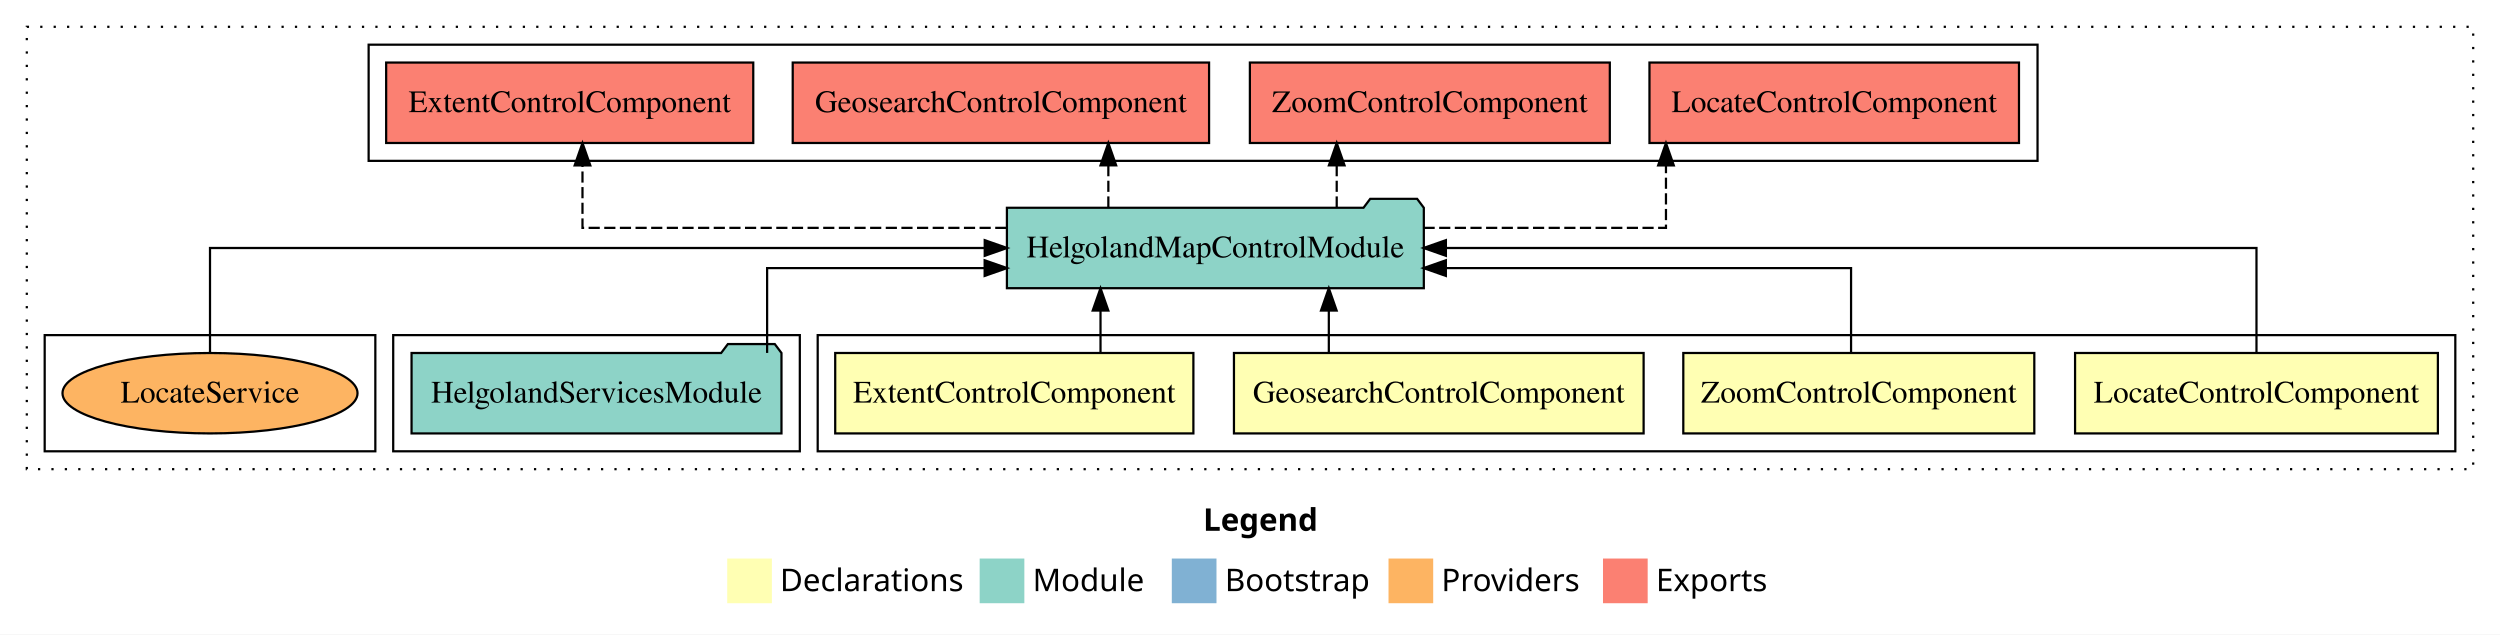
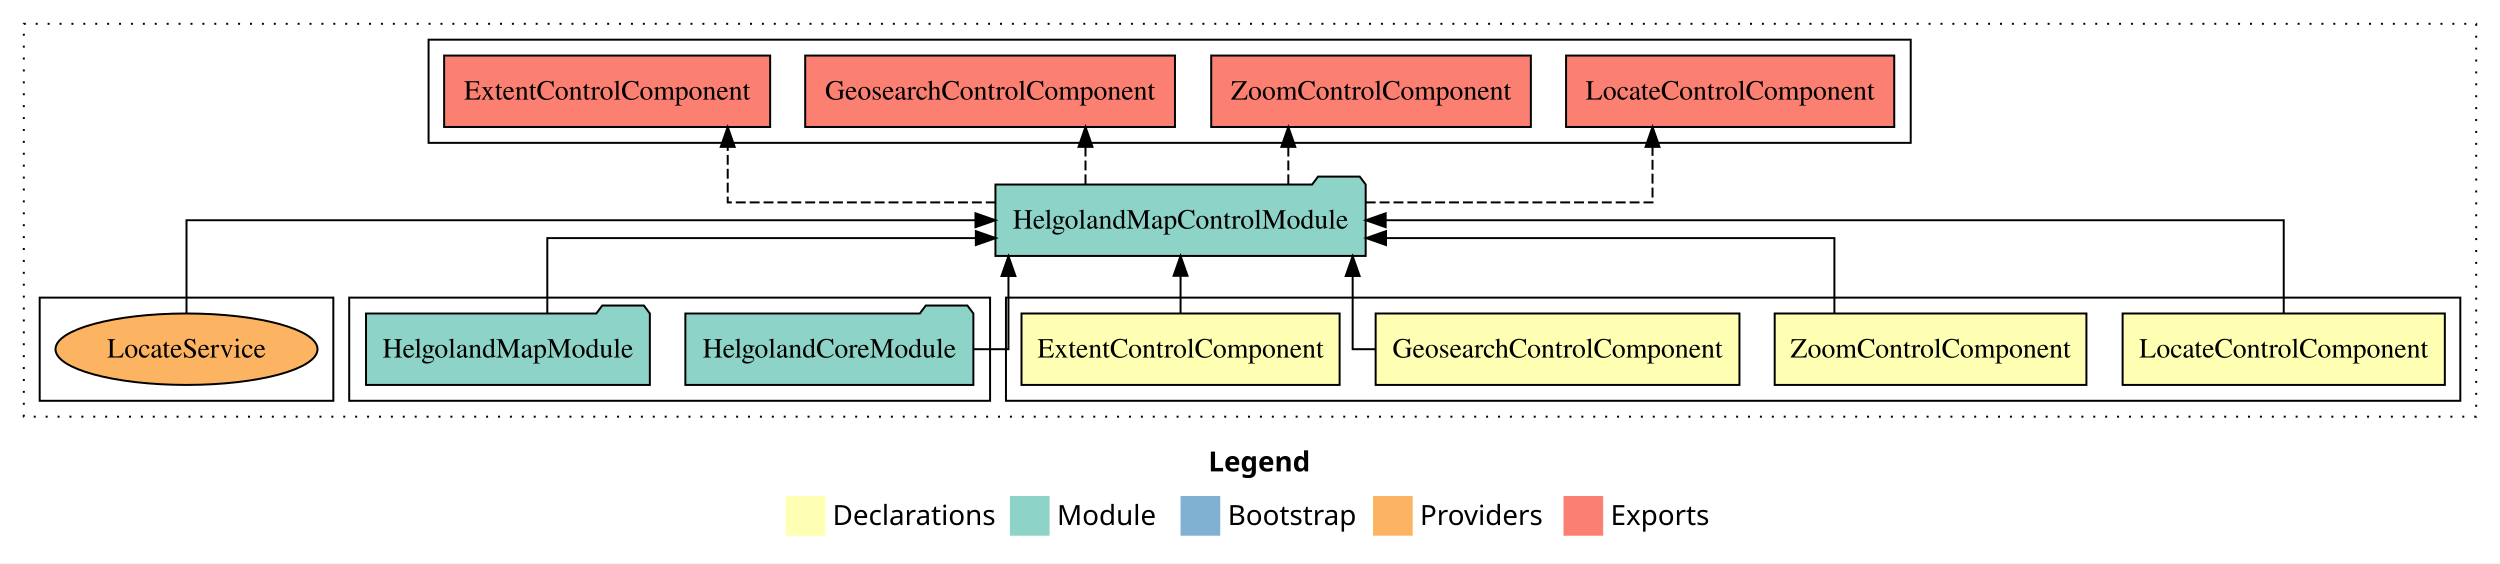
- <svg xmlns="http://www.w3.org/2000/svg" width="1119pt" height="284pt" viewBox="0.00 0.00 1119.00 284.00">
+ <svg xmlns="http://www.w3.org/2000/svg" width="1260pt" height="284pt" viewBox="0.00 0.00 1260.00 284.00">
  <g id="graph0" class="graph" transform="scale(1 1) rotate(0) translate(4 280)">
-     <polygon fill="#ffffff" stroke="transparent" points="-4,4 -4,-280 1115,-280 1115,4 -4,4" />
-     <text text-anchor="start" x="534.509" y="-42.4" font-family="sans-serif" font-weight="bold" font-size="14.00" fill="#000000">Legend</text>
-     <polygon fill="#ffffb3" stroke="transparent" points="321.5,-10 321.5,-30 341.5,-30 341.5,-10 321.5,-10" />
-     <text text-anchor="start" x="345.129" y="-15.4" font-family="sans-serif" font-size="14.00" fill="#000000">  Declarations</text>
-     <polygon fill="#8dd3c7" stroke="transparent" points="434.5,-10 434.5,-30 454.5,-30 454.5,-10 434.5,-10" />
-     <text text-anchor="start" x="458.225" y="-15.4" font-family="sans-serif" font-size="14.00" fill="#000000">  Module</text>
-     <polygon fill="#80b1d3" stroke="transparent" points="520.5,-10 520.5,-30 540.5,-30 540.5,-10 520.5,-10" />
-     <text text-anchor="start" x="544.281" y="-15.4" font-family="sans-serif" font-size="14.00" fill="#000000">  Bootstrap</text>
-     <polygon fill="#fdb462" stroke="transparent" points="617.5,-10 617.5,-30 637.5,-30 637.5,-10 617.5,-10" />
-     <text text-anchor="start" x="641.173" y="-15.4" font-family="sans-serif" font-size="14.00" fill="#000000">  Providers</text>
-     <polygon fill="#fb8072" stroke="transparent" points="713.5,-10 713.5,-30 733.5,-30 733.5,-10 713.5,-10" />
-     <text text-anchor="start" x="737.226" y="-15.4" font-family="sans-serif" font-size="14.00" fill="#000000">  Exports</text>
+     <polygon fill="#ffffff" stroke="transparent" points="-4,4 -4,-280 1256,-280 1256,4 -4,4" />
+     <text text-anchor="start" x="605.009" y="-42.4" font-family="sans-serif" font-weight="bold" font-size="14.00" fill="#000000">Legend</text>
+     <polygon fill="#ffffb3" stroke="transparent" points="392,-10 392,-30 412,-30 412,-10 392,-10" />
+     <text text-anchor="start" x="415.629" y="-15.4" font-family="sans-serif" font-size="14.00" fill="#000000">  Declarations</text>
+     <polygon fill="#8dd3c7" stroke="transparent" points="505,-10 505,-30 525,-30 525,-10 505,-10" />
+     <text text-anchor="start" x="528.725" y="-15.4" font-family="sans-serif" font-size="14.00" fill="#000000">  Module</text>
+     <polygon fill="#80b1d3" stroke="transparent" points="591,-10 591,-30 611,-30 611,-10 591,-10" />
+     <text text-anchor="start" x="614.781" y="-15.4" font-family="sans-serif" font-size="14.00" fill="#000000">  Bootstrap</text>
+     <polygon fill="#fdb462" stroke="transparent" points="688,-10 688,-30 708,-30 708,-10 688,-10" />
+     <text text-anchor="start" x="711.673" y="-15.4" font-family="sans-serif" font-size="14.00" fill="#000000">  Providers</text>
+     <polygon fill="#fb8072" stroke="transparent" points="784,-10 784,-30 804,-30 804,-10 784,-10" />
+     <text text-anchor="start" x="807.726" y="-15.4" font-family="sans-serif" font-size="14.00" fill="#000000">  Exports</text>
    <g id="clust1" class="cluster">
-       <polygon fill="none" stroke="#000000" stroke-dasharray="1,5" points="8,-70 8,-268 1103,-268 1103,-70 8,-70" />
+       <polygon fill="none" stroke="#000000" stroke-dasharray="1,5" points="8,-70 8,-268 1244,-268 1244,-70 8,-70" />
    </g>
    <g id="clust2" class="cluster">
-       <polygon fill="none" stroke="#000000" points="362,-78 362,-130 1095,-130 1095,-78 362,-78" />
+       <polygon fill="none" stroke="#000000" points="503,-78 503,-130 1236,-130 1236,-78 503,-78" />
    </g>
    <g id="clust7" class="cluster">
-       <polygon fill="none" stroke="#000000" points="172,-78 172,-130 354,-130 354,-78 172,-78" />
+       <polygon fill="none" stroke="#000000" points="172,-78 172,-130 495,-130 495,-78 172,-78" />
    </g>
    <g id="clust8" class="cluster">
-       <polygon fill="none" stroke="#000000" points="161,-208 161,-260 908,-260 908,-208 161,-208" />
+       <polygon fill="none" stroke="#000000" points="212,-208 212,-260 959,-260 959,-208 212,-208" />
    </g>
    <g id="clust10" class="cluster">
      <polygon fill="none" stroke="#000000" points="16,-78 16,-130 164,-130 164,-78 16,-78" />
    </g>
    <g id="node1" class="node">
-       <polygon fill="#ffffb3" stroke="#000000" points="1087.198,-122 924.802,-122 924.802,-86 1087.198,-86 1087.198,-122" />
-       <text text-anchor="middle" x="1006" y="-99.8" font-family="Times,serif" font-size="14.00" fill="#000000">LocateControlComponent</text>
+       <polygon fill="#ffffb3" stroke="#000000" points="1228.198,-122 1065.802,-122 1065.802,-86 1228.198,-86 1228.198,-122" />
+       <text text-anchor="middle" x="1147" y="-99.8" font-family="Times,serif" font-size="14.00" fill="#000000">LocateControlComponent</text>
    </g>
    <g id="node5" class="node">
-       <polygon fill="#8dd3c7" stroke="#000000" points="633.305,-187 630.305,-191 609.305,-191 606.305,-187 446.695,-187 446.695,-151 633.305,-151 633.305,-187" />
-       <text text-anchor="middle" x="540" y="-164.8" font-family="Times,serif" font-size="14.00" fill="#000000">HelgolandMapControlModule</text>
+       <polygon fill="#8dd3c7" stroke="#000000" points="684.305,-187 681.305,-191 660.305,-191 657.305,-187 497.695,-187 497.695,-151 684.305,-151 684.305,-187" />
+       <text text-anchor="middle" x="591" y="-164.8" font-family="Times,serif" font-size="14.00" fill="#000000">HelgolandMapControlModule</text>
    </g>
    <g id="edge1" class="edge">
-       <path fill="none" stroke="#000000" d="M1006,-122.106C1006,-141.339 1006,-169 1006,-169 1006,-169 643.182,-169 643.182,-169" />
-       <polygon fill="#000000" stroke="#000000" points="643.182,-165.5 633.182,-169 643.182,-172.5 643.182,-165.5" />
+       <path fill="none" stroke="#000000" d="M1147,-122.106C1147,-141.339 1147,-169 1147,-169 1147,-169 694.375,-169 694.375,-169" />
+       <polygon fill="#000000" stroke="#000000" points="694.375,-165.5 684.375,-169 694.375,-172.5 694.375,-165.5" />
    </g>
    <g id="node2" class="node">
-       <polygon fill="#ffffb3" stroke="#000000" points="906.555,-122 749.445,-122 749.445,-86 906.555,-86 906.555,-122" />
-       <text text-anchor="middle" x="828" y="-99.8" font-family="Times,serif" font-size="14.00" fill="#000000">ZoomControlComponent</text>
+       <polygon fill="#ffffb3" stroke="#000000" points="1047.555,-122 890.445,-122 890.445,-86 1047.555,-86 1047.555,-122" />
+       <text text-anchor="middle" x="969" y="-99.8" font-family="Times,serif" font-size="14.00" fill="#000000">ZoomControlComponent</text>
    </g>
    <g id="edge2" class="edge">
-       <path fill="none" stroke="#000000" d="M824.536,-122.027C824.536,-138.398 824.536,-160 824.536,-160 824.536,-160 643.168,-160 643.168,-160" />
-       <polygon fill="#000000" stroke="#000000" points="643.168,-156.5 633.168,-160 643.168,-163.5 643.168,-156.5" />
+       <path fill="none" stroke="#000000" d="M920.536,-122.027C920.536,-138.398 920.536,-160 920.536,-160 920.536,-160 694.55,-160 694.55,-160" />
+       <polygon fill="#000000" stroke="#000000" points="694.55,-156.5 684.55,-160 694.55,-163.5 694.55,-156.5" />
    </g>
    <g id="node3" class="node">
-       <polygon fill="#ffffb3" stroke="#000000" points="731.681,-122 548.319,-122 548.319,-86 731.681,-86 731.681,-122" />
-       <text text-anchor="middle" x="640" y="-99.8" font-family="Times,serif" font-size="14.00" fill="#000000">GeosearchControlComponent</text>
+       <polygon fill="#ffffb3" stroke="#000000" points="872.681,-122 689.319,-122 689.319,-86 872.681,-86 872.681,-122" />
+       <text text-anchor="middle" x="781" y="-99.8" font-family="Times,serif" font-size="14.00" fill="#000000">GeosearchControlComponent</text>
    </g>
    <g id="edge3" class="edge">
-       <path fill="none" stroke="#000000" d="M590.781,-122.106C590.781,-122.106 590.781,-140.991 590.781,-140.991" />
-       <polygon fill="#000000" stroke="#000000" points="587.281,-140.991 590.781,-150.991 594.281,-140.991 587.281,-140.991" />
+       <path fill="none" stroke="#000000" d="M689.186,-104C682.167,-104 677.741,-104 677.741,-104 677.741,-104 677.741,-140.894 677.741,-140.894" />
+       <polygon fill="#000000" stroke="#000000" points="674.241,-140.894 677.741,-150.894 681.241,-140.894 674.241,-140.894" />
    </g>
    <g id="node4" class="node">
-       <polygon fill="#ffffb3" stroke="#000000" points="530.16,-122 369.84,-122 369.84,-86 530.16,-86 530.16,-122" />
-       <text text-anchor="middle" x="450" y="-99.8" font-family="Times,serif" font-size="14.00" fill="#000000">ExtentControlComponent</text>
+       <polygon fill="#ffffb3" stroke="#000000" points="671.16,-122 510.84,-122 510.84,-86 671.16,-86 671.16,-122" />
+       <text text-anchor="middle" x="591" y="-99.8" font-family="Times,serif" font-size="14.00" fill="#000000">ExtentControlComponent</text>
    </g>
    <g id="edge4" class="edge">
-       <path fill="none" stroke="#000000" d="M488.589,-122.106C488.589,-122.106 488.589,-140.991 488.589,-140.991" />
-       <polygon fill="#000000" stroke="#000000" points="485.089,-140.991 488.589,-150.991 492.089,-140.991 485.089,-140.991" />
+       <path fill="none" stroke="#000000" d="M591,-122.106C591,-122.106 591,-140.991 591,-140.991" />
+       <polygon fill="#000000" stroke="#000000" points="587.5,-140.991 591,-150.991 594.5,-140.991 587.5,-140.991" />
+     </g>
+     <g id="node8" class="node">
+       <polygon fill="#fb8072" stroke="#000000" points="950.698,-252 785.302,-252 785.302,-216 950.698,-216 950.698,-252" />
+       <text text-anchor="middle" x="868" y="-229.8" font-family="Times,serif" font-size="14.00" fill="#000000">LocateControlComponent </text>
+     </g>
+     <g id="edge7" class="edge">
+       <path fill="none" stroke="#000000" stroke-dasharray="5,2" d="M684.33,-178C750.971,-178 828.871,-178 828.871,-178 828.871,-178 828.871,-205.973 828.871,-205.973" />
+       <polygon fill="#000000" stroke="#000000" points="825.371,-205.973 828.871,-215.973 832.371,-205.973 825.371,-205.973" />
+     </g>
+     <g id="node9" class="node">
+       <polygon fill="#fb8072" stroke="#000000" points="767.554,-252 606.446,-252 606.446,-216 767.554,-216 767.554,-252" />
+       <text text-anchor="middle" x="687" y="-229.8" font-family="Times,serif" font-size="14.00" fill="#000000">ZoomControlComponent </text>
+     </g>
+     <g id="edge8" class="edge">
+       <path fill="none" stroke="#000000" stroke-dasharray="5,2" d="M645.313,-187.106C645.313,-187.106 645.313,-205.991 645.313,-205.991" />
+       <polygon fill="#000000" stroke="#000000" points="641.813,-205.991 645.313,-215.991 648.813,-205.991 641.813,-205.991" />
+     </g>
+     <g id="node10" class="node">
+       <polygon fill="#fb8072" stroke="#000000" points="588.181,-252 401.819,-252 401.819,-216 588.181,-216 588.181,-252" />
+       <text text-anchor="middle" x="495" y="-229.8" font-family="Times,serif" font-size="14.00" fill="#000000">GeosearchControlComponent </text>
+     </g>
+     <g id="edge9" class="edge">
+       <path fill="none" stroke="#000000" stroke-dasharray="5,2" d="M543.094,-187.106C543.094,-187.106 543.094,-205.991 543.094,-205.991" />
+       <polygon fill="#000000" stroke="#000000" points="539.594,-205.991 543.094,-215.991 546.594,-205.991 539.594,-205.991" />
+     </g>
+     <g id="node11" class="node">
+       <polygon fill="#fb8072" stroke="#000000" points="384.159,-252 219.841,-252 219.841,-216 384.159,-216 384.159,-252" />
+       <text text-anchor="middle" x="302" y="-229.8" font-family="Times,serif" font-size="14.00" fill="#000000">ExtentControlComponent </text>
+     </g>
+     <g id="edge10" class="edge">
+       <path fill="none" stroke="#000000" stroke-dasharray="5,2" d="M497.841,-178C434.733,-178 362.77,-178 362.77,-178 362.77,-178 362.77,-205.973 362.77,-205.973" />
+       <polygon fill="#000000" stroke="#000000" points="359.27,-205.973 362.77,-215.973 366.27,-205.973 359.27,-205.973" />
+     </g>
+     <g id="node6" class="node">
+       <polygon fill="#8dd3c7" stroke="#000000" points="486.579,-122 483.579,-126 462.579,-126 459.579,-122 341.421,-122 341.421,-86 486.579,-86 486.579,-122" />
+       <text text-anchor="middle" x="414" y="-99.8" font-family="Times,serif" font-size="14.00" fill="#000000">HelgolandCoreModule</text>
+     </g>
+     <g id="edge5" class="edge">
+       <path fill="none" stroke="#000000" d="M486.856,-104C497.12,-104 504.259,-104 504.259,-104 504.259,-104 504.259,-140.894 504.259,-140.894" />
+       <polygon fill="#000000" stroke="#000000" points="500.759,-140.894 504.259,-150.894 507.759,-140.894 500.759,-140.894" />
    </g>
    <g id="node7" class="node">
-       <polygon fill="#fb8072" stroke="#000000" points="899.698,-252 734.302,-252 734.302,-216 899.698,-216 899.698,-252" />
-       <text text-anchor="middle" x="817" y="-229.8" font-family="Times,serif" font-size="14.00" fill="#000000">LocateControlComponent </text>
+       <polygon fill="#8dd3c7" stroke="#000000" points="323.527,-122 320.527,-126 299.527,-126 296.527,-122 180.473,-122 180.473,-86 323.527,-86 323.527,-122" />
+       <text text-anchor="middle" x="252" y="-99.8" font-family="Times,serif" font-size="14.00" fill="#000000">HelgolandMapModule</text>
    </g>
    <g id="edge6" class="edge">
-       <path fill="none" stroke="#000000" stroke-dasharray="5,2" d="M633.169,-178C686.014,-178 741.687,-178 741.687,-178 741.687,-178 741.687,-205.973 741.687,-205.973" />
-       <polygon fill="#000000" stroke="#000000" points="738.187,-205.973 741.687,-215.973 745.187,-205.973 738.187,-205.973" />
+       <path fill="none" stroke="#000000" d="M271.842,-122.027C271.842,-138.398 271.842,-160 271.842,-160 271.842,-160 487.828,-160 487.828,-160" />
+       <polygon fill="#000000" stroke="#000000" points="487.828,-163.5 497.828,-160 487.828,-156.5 487.828,-163.5" />
    </g>
-     <g id="node8" class="node">
-       <polygon fill="#fb8072" stroke="#000000" points="716.554,-252 555.446,-252 555.446,-216 716.554,-216 716.554,-252" />
-       <text text-anchor="middle" x="636" y="-229.8" font-family="Times,serif" font-size="14.00" fill="#000000">ZoomControlComponent </text>
-     </g>
-     <g id="edge7" class="edge">
-       <path fill="none" stroke="#000000" stroke-dasharray="5,2" d="M594.313,-187.106C594.313,-187.106 594.313,-205.991 594.313,-205.991" />
-       <polygon fill="#000000" stroke="#000000" points="590.813,-205.991 594.313,-215.991 597.813,-205.991 590.813,-205.991" />
-     </g>
-     <g id="node9" class="node">
-       <polygon fill="#fb8072" stroke="#000000" points="537.181,-252 350.819,-252 350.819,-216 537.181,-216 537.181,-252" />
-       <text text-anchor="middle" x="444" y="-229.8" font-family="Times,serif" font-size="14.00" fill="#000000">GeosearchControlComponent </text>
-     </g>
-     <g id="edge8" class="edge">
-       <path fill="none" stroke="#000000" stroke-dasharray="5,2" d="M492.094,-187.106C492.094,-187.106 492.094,-205.991 492.094,-205.991" />
-       <polygon fill="#000000" stroke="#000000" points="488.594,-205.991 492.094,-215.991 495.594,-205.991 488.594,-205.991" />
-     </g>
-     <g id="node10" class="node">
-       <polygon fill="#fb8072" stroke="#000000" points="333.159,-252 168.841,-252 168.841,-216 333.159,-216 333.159,-252" />
-       <text text-anchor="middle" x="251" y="-229.8" font-family="Times,serif" font-size="14.00" fill="#000000">ExtentControlComponent </text>
-     </g>
-     <g id="edge9" class="edge">
-       <path fill="none" stroke="#000000" stroke-dasharray="5,2" d="M446.458,-178C363.944,-178 256.718,-178 256.718,-178 256.718,-178 256.718,-205.973 256.718,-205.973" />
-       <polygon fill="#000000" stroke="#000000" points="253.218,-205.973 256.718,-215.973 260.218,-205.973 253.218,-205.973" />
-     </g>
-     <g id="node6" class="node">
-       <polygon fill="#8dd3c7" stroke="#000000" points="345.789,-122 342.789,-126 321.789,-126 318.789,-122 180.211,-122 180.211,-86 345.789,-86 345.789,-122" />
-       <text text-anchor="middle" x="263" y="-99.8" font-family="Times,serif" font-size="14.00" fill="#000000">HelgolandServicesModule</text>
-     </g>
-     <g id="edge5" class="edge">
-       <path fill="none" stroke="#000000" d="M339.362,-122.027C339.362,-138.398 339.362,-160 339.362,-160 339.362,-160 436.729,-160 436.729,-160" />
-       <polygon fill="#000000" stroke="#000000" points="436.73,-163.5 446.729,-160 436.729,-156.5 436.73,-163.5" />
-     </g>
-     <g id="node11" class="node">
+     <g id="node12" class="node">
      <ellipse fill="#fdb462" stroke="#000000" cx="90" cy="-104" rx="66.028" ry="18" />
      <text text-anchor="middle" x="90" y="-99.8" font-family="Times,serif" font-size="14.00" fill="#000000">LocateService</text>
    </g>
-     <g id="edge10" class="edge">
-       <path fill="none" stroke="#000000" d="M90,-122.106C90,-141.339 90,-169 90,-169 90,-169 436.76,-169 436.76,-169" />
-       <polygon fill="#000000" stroke="#000000" points="436.76,-172.5 446.76,-169 436.76,-165.5 436.76,-172.5" />
+     <g id="edge11" class="edge">
+       <path fill="none" stroke="#000000" d="M90,-122.106C90,-141.339 90,-169 90,-169 90,-169 487.647,-169 487.647,-169" />
+       <polygon fill="#000000" stroke="#000000" points="487.647,-172.5 497.647,-169 487.647,-165.5 487.647,-172.5" />
    </g>
  </g>
</svg>
